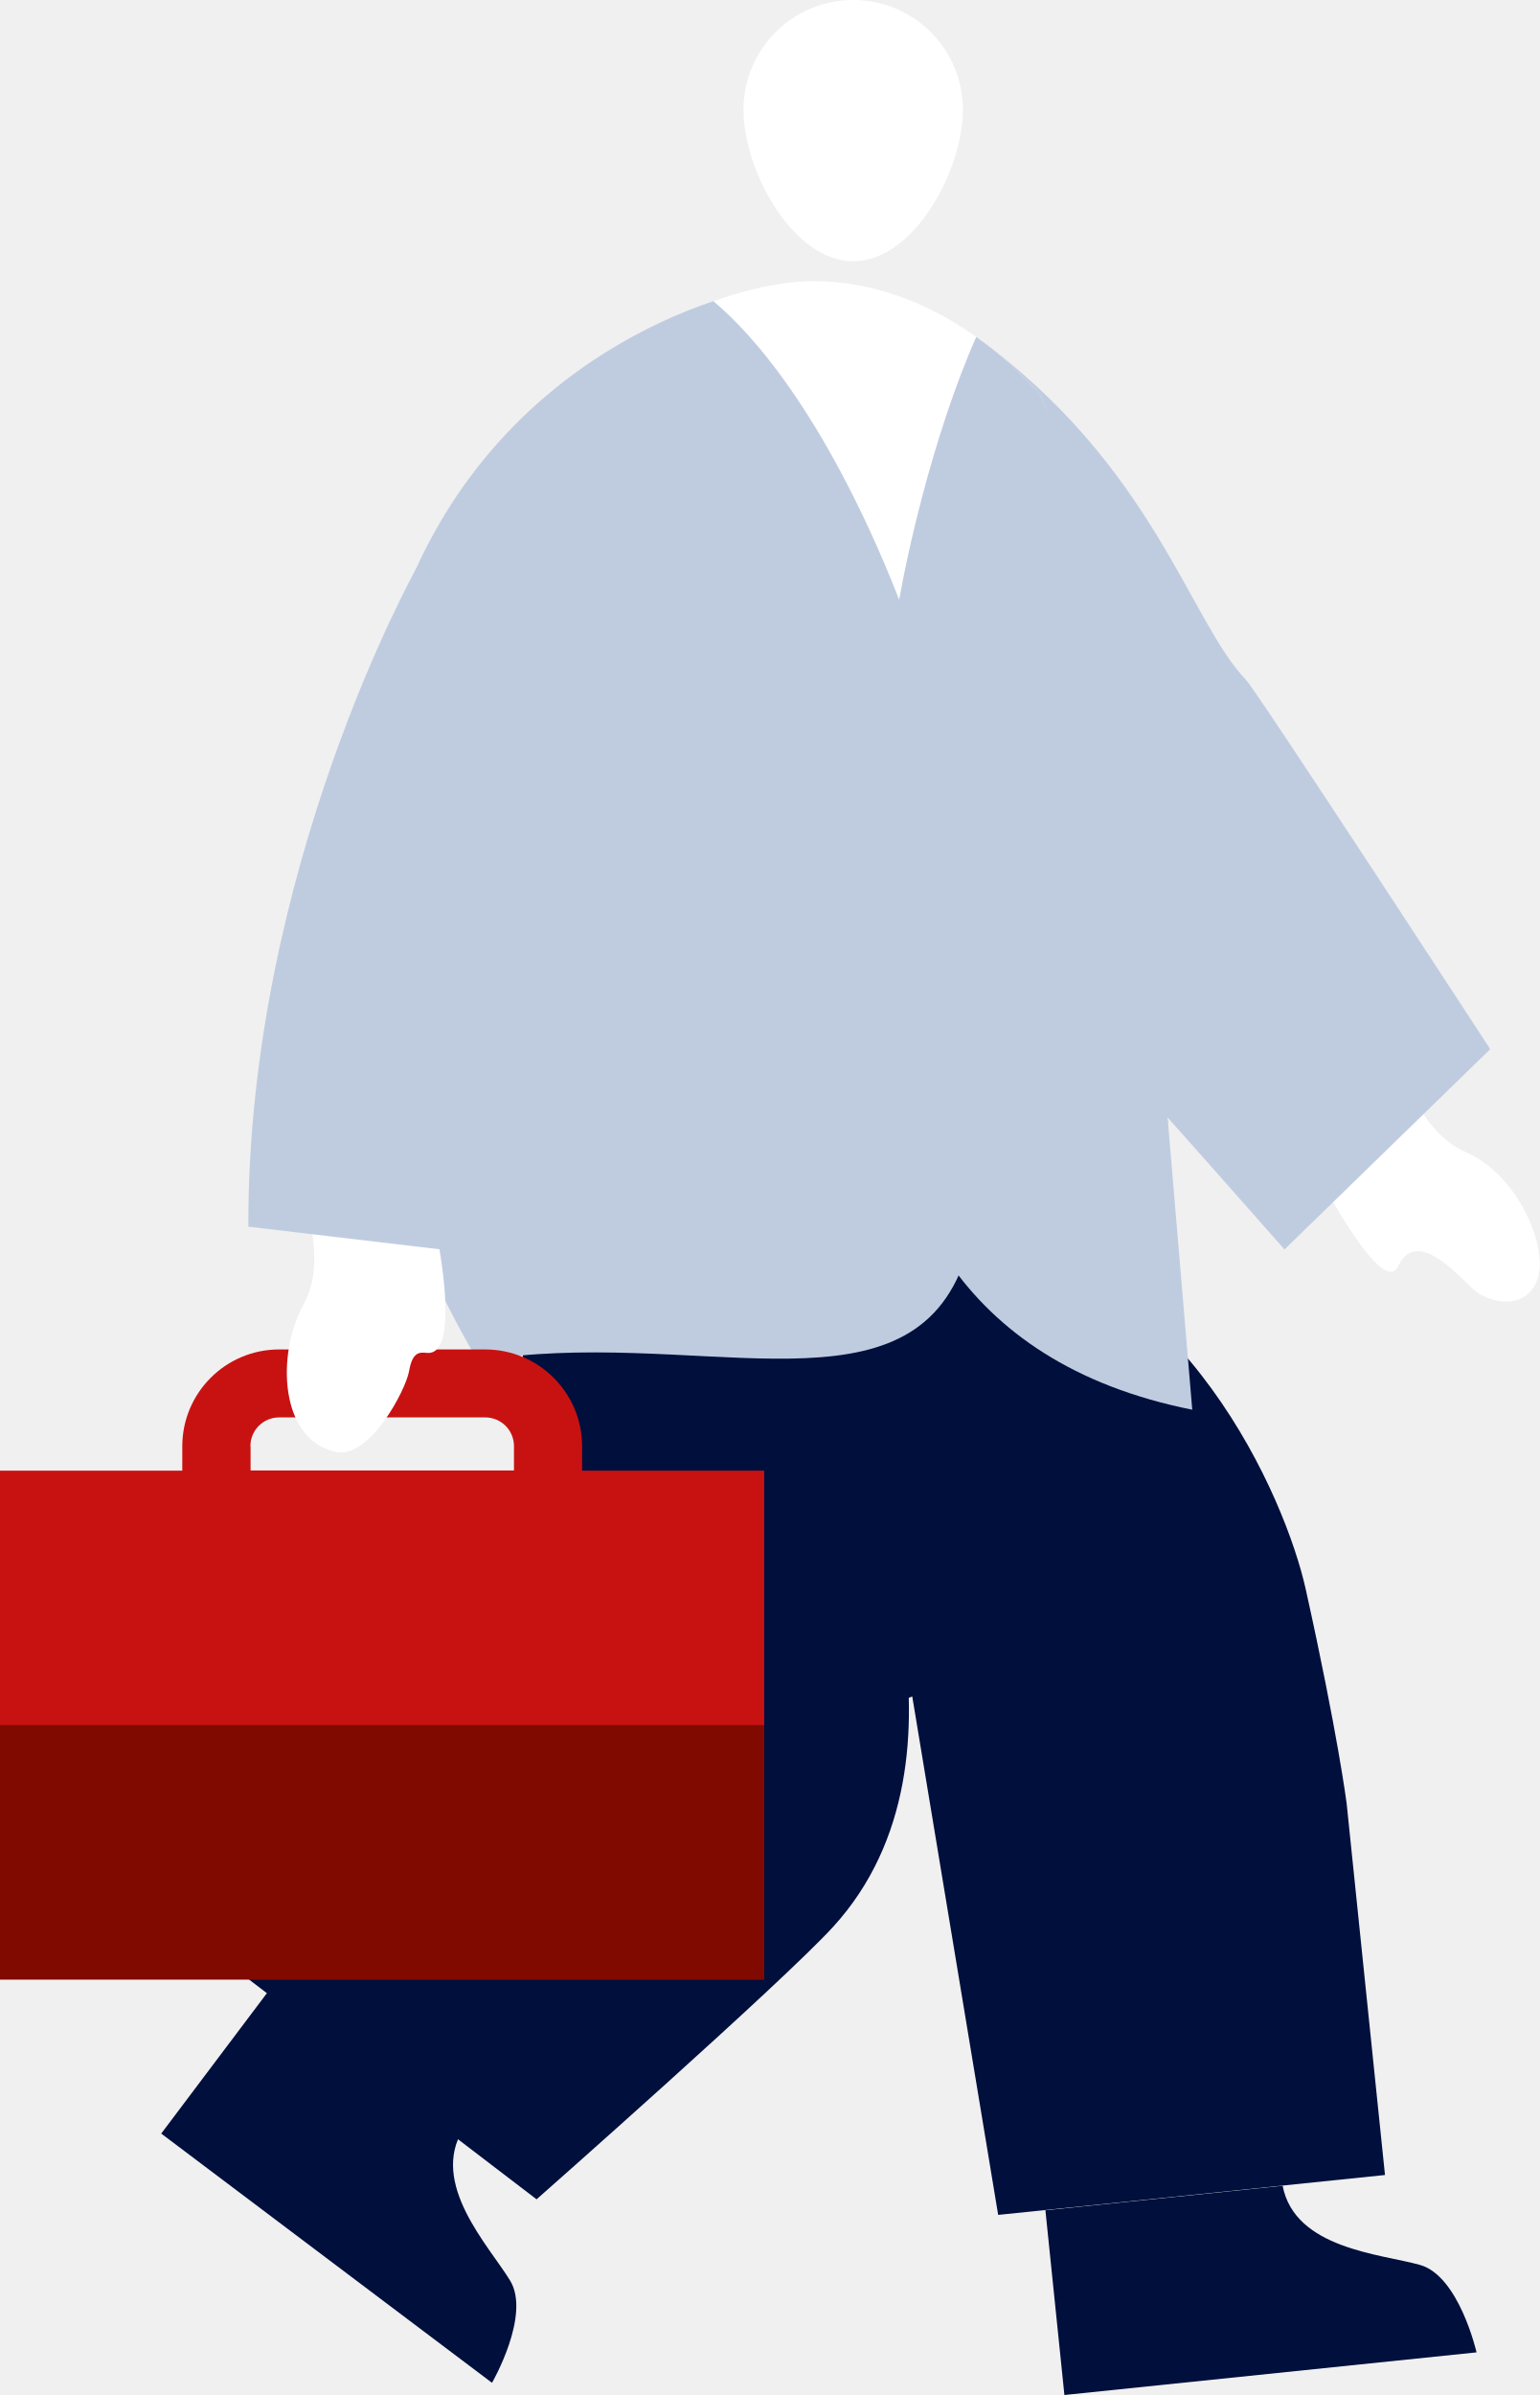
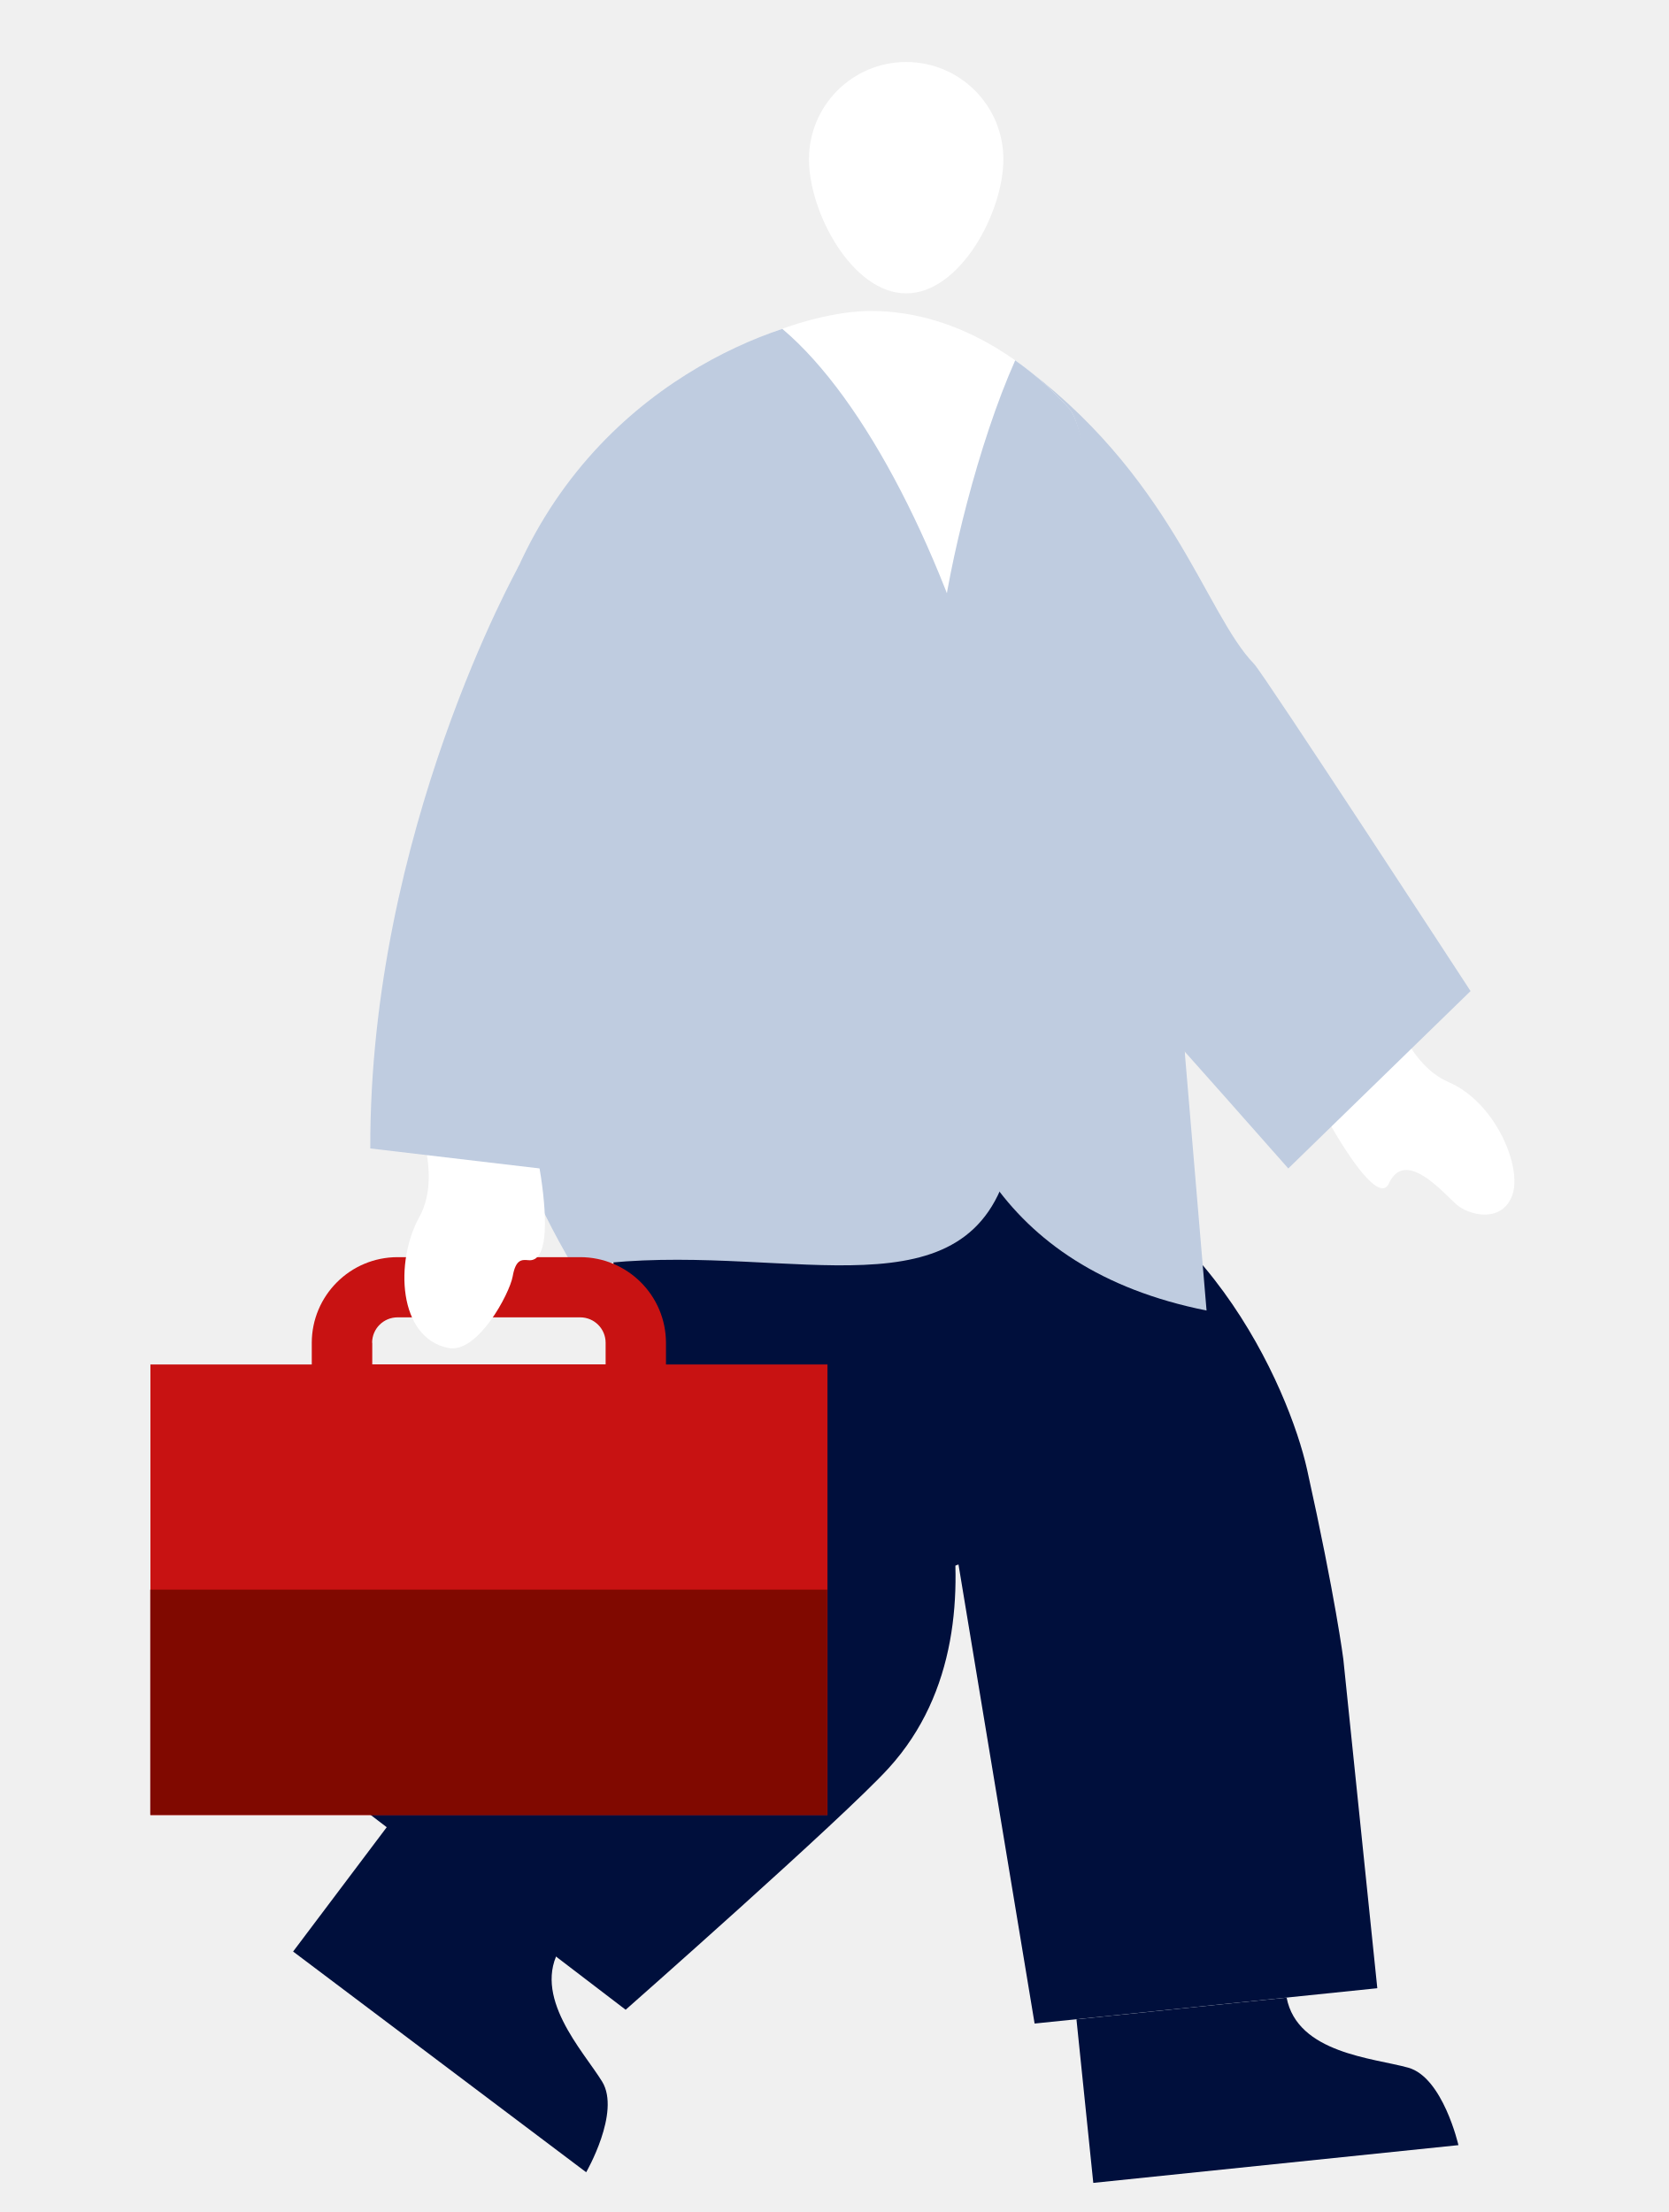
- <svg xmlns="http://www.w3.org/2000/svg" viewBox="0 0 89.97 139.89">
-   <g class="culture-walking">
-     <g class="culture-walking-left-hand">
-       <g class="Group_4361" data-name="Group 4361">
-         <path class="Path_3459" data-name="Path 3459" d="m81.58,61.28s.97,4.68,4.05,6.01c3.08,1.32,4.87,5.61,4.19,7.46s-2.85,1.35-3.71.58c-.86-.77-3.35-3.69-4.42-1.37-1.06,2.32-6.53-8.43-6.97-10.55l6.84-2.12Z" fill="#fff" />
-       </g>
-       <g class="Group_4363" data-name="Group 4363">
-         <path d="m57.04,19.68l1.55,29.32s5.2,11.41,6.89,13.23c1.75,1.88,9.57,10.75,9.57,10.75l12.02-11.7s-13.64-20.92-14.27-21.57c-3.28-3.38-5.42-12.56-15.77-20.03" fill="#bfcce0" />
-       </g>
-     </g>
-     <g class="culture-walking-left-foot">
-       <g class="Group_4360" data-name="Group 4360">
-         <g class="Group_4357" data-name="Group 4357">
-           <path class="Path_3456" data-name="Path 3456" d="m28.74,139.19s2.3-3.97,1.06-5.99c-1.24-2.03-4.72-5.66-2.73-8.85l-11.13-8.39-6.52,8.66,19.33,14.56Z" fill="#000f3c" />
+ <svg xmlns="http://www.w3.org/2000/svg" viewBox="0 0 110.04 145.9">
+   <g>
+     <g class="culture-walking">
+       <g class="culture-walking-left-hand">
+         <g class="Group_4361" data-name="Group 4361">
+           <path class="Path_3459" data-name="Path 3459" d="m91.49,65.37s.97,4.68,4.05,6.01c3.08,1.32,4.87,5.61,4.19,7.46-.68,1.85-2.85,1.35-3.71.58-.86-.77-3.35-3.69-4.42-1.37s-6.53-8.43-6.97-10.55l6.84-2.12Z" fill="#fff" />
+         </g>
+         <g class="Group_4363" data-name="Group 4363">
+           <path d="m66.95,23.77l1.55,29.32s5.2,11.41,6.89,13.23c1.75,1.88,9.57,10.75,9.57,10.75l12.02-11.7s-13.64-20.92-14.27-21.57c-3.28-3.38-5.42-12.56-15.77-20.03" fill="#bfcce0" />
        </g>
      </g>
-       <path class="Path_3464" data-name="Path 3464" d="m50.02,85.88s7.76,16.68-1.33,26.65c-3,3.29-17.34,15.93-17.34,15.93l-18.06-13.8s22.02-28.35,25.56-30.23c3.57-1.9-2.09-8.7-2.09-8.7l13.26,10.14Z" fill="#000f3c" />
-     </g>
-     <g class="culture-walking-right-foot">
-       <g class="Group_4356" data-name="Group 4356">
-         <g class="Group_4353" data-name="Group 4353">
-           <path class="Path_3453" data-name="Path 3453" d="m86.27,137.4s-1.02-4.47-3.31-5.11c-2.29-.64-7.31-.94-8.02-4.62l-13.86,1.43,1.11,10.79,24.08-2.49Z" fill="#000f3c" />
+       <g class="culture-walking-left-foot">
+         <g class="Group_4360" data-name="Group 4360">
+           <g class="Group_4357" data-name="Group 4357">
+             <path class="Path_3456" data-name="Path 3456" d="m38.65,143.29s2.3-3.97,1.06-5.99-4.72-5.66-2.73-8.85l-11.13-8.39-6.52,8.66,19.33,14.56Z" fill="#000f3c" />
+           </g>
+         </g>
+         <path class="Path_3464" data-name="Path 3464" d="m59.93,89.98s7.76,16.68-1.33,26.65c-3,3.29-17.34,15.93-17.34,15.93l-18.06-13.8s22.02-28.35,25.56-30.23c3.57-1.9-2.09-8.7-2.09-8.7l13.26,10.14Z" fill="#000f3c" />
+       </g>
+       <g class="culture-walking-right-foot">
+         <g class="Group_4356" data-name="Group 4356">
+           <g class="Group_4353" data-name="Group 4353">
+             <path class="Path_3453" data-name="Path 3453" d="m96.18,141.49s-1.02-4.47-3.31-5.11c-2.29-.64-7.31-.94-8.02-4.62l-13.86,1.43,1.11,10.79,24.08-2.49Z" fill="#000f3c" />
+           </g>
+         </g>
+         <path class="Path_3468" data-name="Path 3468" d="m40.7,61.49s-6.98,52.91,22.51,41.7l5.02,30.28,22.6-2.33-2.24-21.7s-.51-4.04-2.39-12.51c-1.17-5.27-6.94-18.86-19.72-21.41-11.67-2.33-25.78-14.03-25.78-14.03Z" fill="#000f3c" />
+       </g>
+       <g class="culture-walking-body">
+         <path class="Path_3467" data-name="Path 3467" d="m48.79,66.81l26.15,2.87,3.82,31.62-32.09-13.39,2.12-21.11Z" fill="#000f3c" />
+         <g class="Group_4362" data-name="Group 4362">
+           <path class="Path_3460" data-name="Path 3460" d="m78.15,69.66l-6.71-38.86-17.16-7.6-21.31,44.13,45.18,2.32Z" fill="#adadad" />
+         </g>
+         <path class="Path_3462" data-name="Path 3462" d="m75.57,69.86s-2.7-40.22-5.01-42.85c-2.31-2.63-7.06-6.5-13.14-6.5s-23.83,6.21-24.95,30.51c-1.12,24.29,2.14,22.08,2.14,22.08l40.96-3.24Z" fill="#fff" />
+         <g class="Group_4367" data-name="Group 4367">
+           <path class="Path_3466" data-name="Path 3466" d="m66.95,23.77c1.33.94,2.54,2.03,3.62,3.24,2.03,2.31,7.37,41.03,7.37,41.03l-.37,2.78c-9.26-7.4-16.86-17.59-15.52-29.08.52-4.45,2.45-12.47,4.9-17.97Z" fill="#bfcce0" />
+         </g>
+         <path class="Path_3469" data-name="Path 3469" d="m31.12,51.01c.83-18.95,12.79-26.74,20.47-29.32,11.06,9.33,20.87,41.83,14.39,56.77-3.69,8.52-15.84,3.1-28.14,5.13-2.71-4.52-4.54-9.31-5.22-12.51-.13-.53-2.06-7.6-1.51-20.08Z" fill="#bfcce0" />
+         <path class="Path_3470" data-name="Path 3470" d="m63.81,46.38s-12.09,34.5,15.76,40.06l-3.07-36.37-12.69-3.69Z" fill="#bfcce0" />
+         <g class="Group_4366" data-name="Group 4366">
+           <g class="Group_4364" data-name="Group 4364">
+             <path class="Ellipse_258" data-name="Ellipse 258" d="m59.76,4.09c3.54,0,6.41,2.87,6.41,6.41s-2.87,8.85-6.41,8.85-6.41-5.31-6.41-8.85,2.87-6.41,6.41-6.41Z" fill="#fff" />
+           </g>
        </g>
      </g>
-       <path class="Path_3468" data-name="Path 3468" d="m30.79,57.39s-6.98,52.91,22.51,41.7l5.02,30.28,22.6-2.33-2.24-21.7s-.51-4.04-2.39-12.51c-1.17-5.27-6.94-18.86-19.72-21.41-11.67-2.33-25.78-14.03-25.78-14.03Z" fill="#000f3c" />
-     </g>
-     <g class="culture-walking-body">
-       <path class="Path_3467" data-name="Path 3467" d="m38.88,62.72l26.15,2.87,3.82,31.62-32.09-13.39,2.12-21.11Z" fill="#000f3c" />
-       <g class="Group_4362" data-name="Group 4362">
-         <path class="Path_3460" data-name="Path 3460" d="m68.24,65.57l-6.71-38.86-17.16-7.6-21.31,44.13,45.18,2.32Z" fill="#adadad" />
+       <g class="culture-walking-right-hand">
+         <g class="Group_4368" data-name="Group 4368">
+           <path class="Path_3471" data-name="Path 3471" d="m43.92,89.99v-1.41c0-3.13-2.54-5.66-5.66-5.66h-12.04c-3.13,0-5.66,2.54-5.66,5.66v1.42h-10.64v29.72h44.65v-29.72h-10.64Zm-19.38-1.42c0-.93.75-1.68,1.68-1.68h12.04c.93,0,1.68.75,1.68,1.68v1.42h-15.39v-1.42Z" fill="#c81212" />
+           <rect class="Rectangle_1180" data-name="Rectangle 1180" x="9.91" y="104.85" width="44.65" height="14.86" fill="#800900" />
+         </g>
+         <g class="Group_4370" data-name="Group 4370">
+           <g class="Group_4369" data-name="Group 4369">
+             <path class="Path_3472" data-name="Path 3472" d="m27.19,73.03s2.09,4.3.47,7.23c-1.63,2.93-1.42,7.99,1.91,8.65,1.93.39,4.04-3.59,4.24-4.72s.59-1.11,1.03-1.07c2.54.28.01-10.66-.95-12.61l-6.71,2.51Z" fill="#fff" />
+           </g>
+         </g>
+         <path class="Path_3473" data-name="Path 3473" d="m34.24,37.29s-9.88,17.58-9.82,38.46l19.81,2.34,4.93-34.03-14.92-6.77Z" fill="#bfcce0" />
      </g>
-       <path class="Path_3462" data-name="Path 3462" d="m65.66,65.77s-2.7-40.22-5.01-42.85c-2.31-2.63-7.06-6.5-13.14-6.5s-23.83,6.21-24.95,30.51c-1.12,24.29,2.14,22.08,2.14,22.08l40.96-3.24Z" fill="#fff" />
-       <g class="Group_4367" data-name="Group 4367">
-         <path class="Path_3466" data-name="Path 3466" d="m57.04,19.68c1.33.94,2.54,2.03,3.62,3.24,2.03,2.31,7.37,41.03,7.37,41.03l-.37,2.78c-9.26-7.4-16.86-17.59-15.52-29.08.52-4.45,2.45-12.47,4.9-17.97Z" fill="#bfcce0" />
-       </g>
-       <path class="Path_3469" data-name="Path 3469" d="m21.21,46.91c.83-18.95,12.79-26.74,20.47-29.32,11.06,9.33,20.87,41.83,14.39,56.77-3.69,8.52-15.84,3.1-28.14,5.13-2.71-4.52-4.54-9.31-5.22-12.51-.13-.53-2.06-7.6-1.51-20.08Z" fill="#bfcce0" />
-       <path class="Path_3470" data-name="Path 3470" d="m53.9,42.28s-12.09,34.5,15.76,40.06l-3.07-36.37-12.69-3.69Z" fill="#bfcce0" />
-       <g class="Group_4366" data-name="Group 4366">
-         <g class="Group_4364" data-name="Group 4364">
-           <path class="Ellipse_258" data-name="Ellipse 258" d="m49.85,0c3.54,0,6.41,2.87,6.41,6.41s-2.87,8.85-6.41,8.85-6.41-5.31-6.41-8.85,2.87-6.41,6.41-6.41Z" fill="#fff" />
-         </g>
-       </g>
-     </g>
-     <g class="culture-walking-right-hand">
-       <g class="Group_4368" data-name="Group 4368">
-         <path class="Path_3471" data-name="Path 3471" d="m34.01,85.89v-1.41c0-3.13-2.54-5.66-5.66-5.66h-12.04c-3.13,0-5.66,2.54-5.66,5.66v1.42H0v29.72h44.65v-29.72h-10.64Zm-19.38-1.42c0-.93.75-1.68,1.68-1.68h12.04c.93,0,1.68.75,1.68,1.68v1.42h-15.39v-1.42Z" fill="#c81212" />
-         <rect class="Rectangle_1180" data-name="Rectangle 1180" x="0" y="100.76" width="44.65" height="14.86" fill="#800900" />
-       </g>
-       <g class="Group_4370" data-name="Group 4370">
-         <g class="Group_4369" data-name="Group 4369">
-           <path class="Path_3472" data-name="Path 3472" d="m17.28,68.93s2.09,4.3.47,7.23c-1.63,2.93-1.42,7.99,1.91,8.65,1.93.39,4.04-3.59,4.24-4.72s.59-1.11,1.03-1.07c2.54.28.01-10.66-.95-12.61l-6.71,2.51Z" fill="#fff" />
-         </g>
-       </g>
-       <path class="Path_3473" data-name="Path 3473" d="m24.33,33.19s-9.88,17.58-9.82,38.46l19.81,2.34,4.93-34.03-14.92-6.77Z" fill="#bfcce0" />
+       <rect width="110.04" height="145.9" fill="none" />
    </g>
  </g>
</svg>
